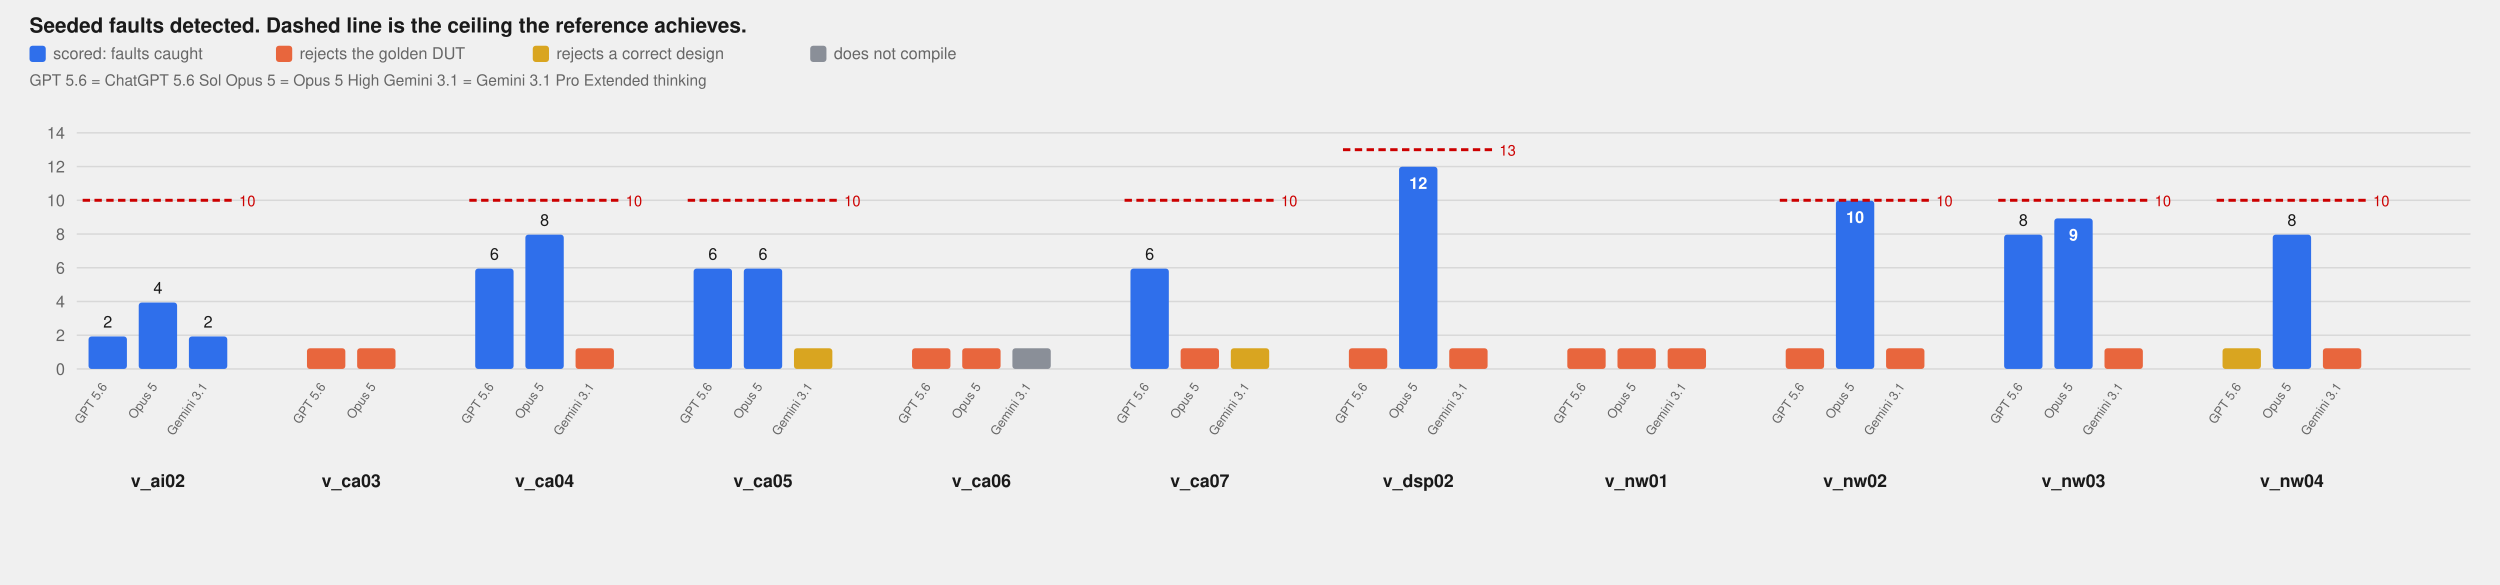
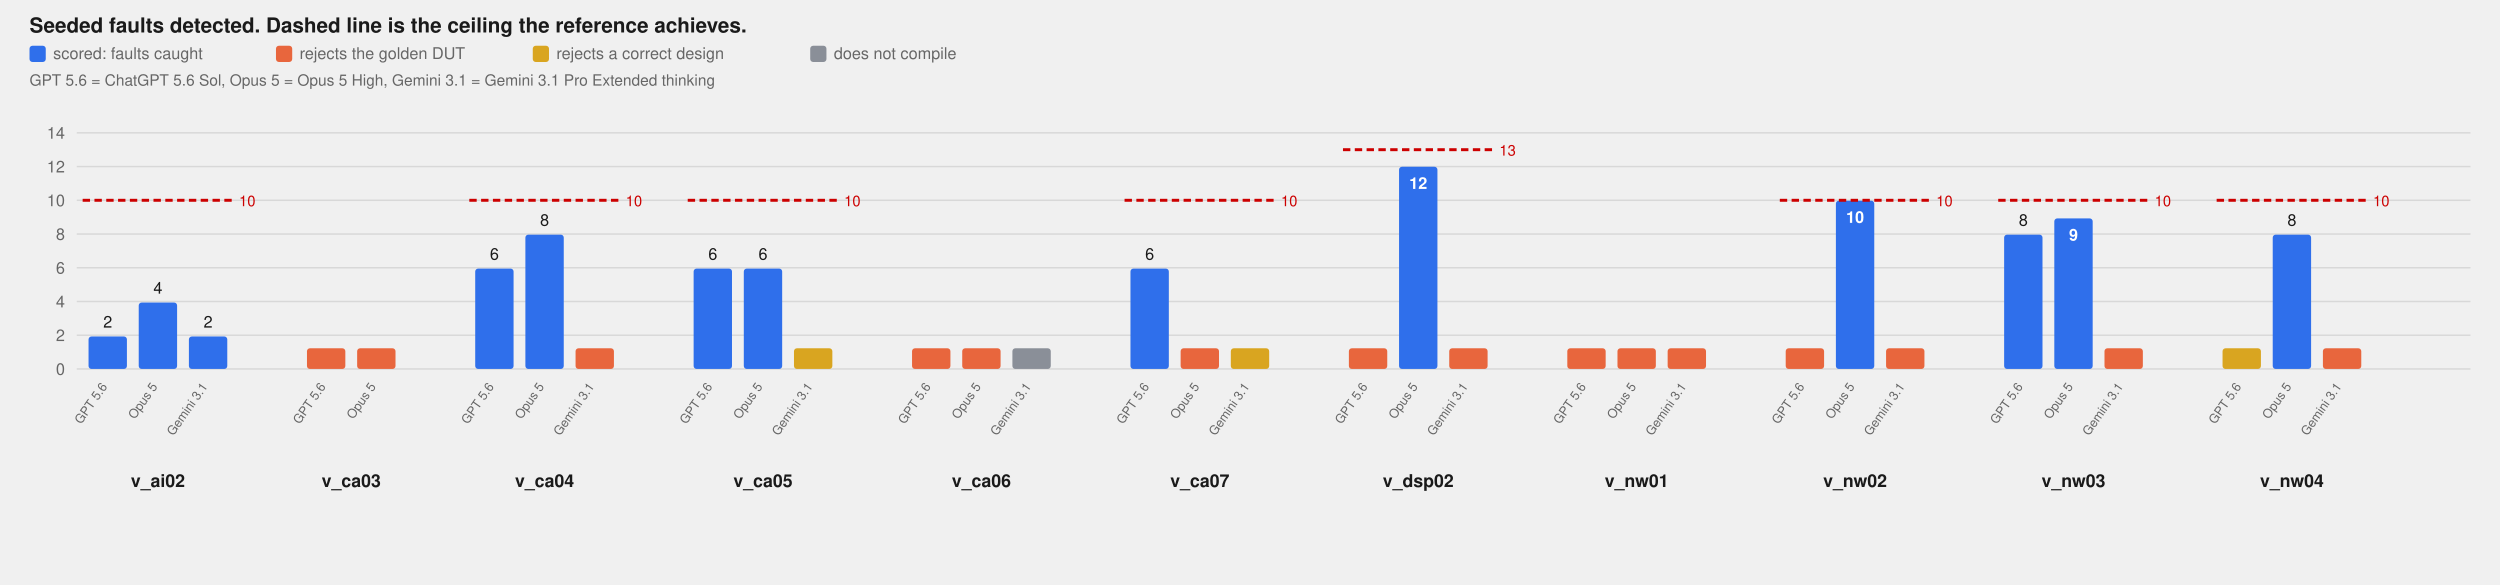
<svg xmlns="http://www.w3.org/2000/svg" viewBox="0 0 1694 396" font-family="-apple-system,BlinkMacSystemFont,Segoe UI,Helvetica,Arial,sans-serif">
  <rect width="1694" height="396" fill="none" />
  <line x1="52" y1="250.0" x2="1674" y2="250.0" stroke="#d8d8d8" stroke-width="1" />
  <text x="44" y="254.0" fill="#666" font-size="11" text-anchor="end">0</text>
  <line x1="52" y1="227.143" x2="1674" y2="227.143" stroke="#d8d8d8" stroke-width="1" />
  <text x="44" y="231.143" fill="#666" font-size="11" text-anchor="end">2</text>
  <line x1="52" y1="204.286" x2="1674" y2="204.286" stroke="#d8d8d8" stroke-width="1" />
  <text x="44" y="208.286" fill="#666" font-size="11" text-anchor="end">4</text>
  <line x1="52" y1="181.429" x2="1674" y2="181.429" stroke="#d8d8d8" stroke-width="1" />
  <text x="44" y="185.429" fill="#666" font-size="11" text-anchor="end">6</text>
  <line x1="52" y1="158.571" x2="1674" y2="158.571" stroke="#d8d8d8" stroke-width="1" />
  <text x="44" y="162.571" fill="#666" font-size="11" text-anchor="end">8</text>
  <line x1="52" y1="135.714" x2="1674" y2="135.714" stroke="#d8d8d8" stroke-width="1" />
  <text x="44" y="139.714" fill="#666" font-size="11" text-anchor="end">10</text>
  <line x1="52" y1="112.857" x2="1674" y2="112.857" stroke="#d8d8d8" stroke-width="1" />
  <text x="44" y="116.857" fill="#666" font-size="11" text-anchor="end">12</text>
  <line x1="52" y1="90.0" x2="1674" y2="90.0" stroke="#d8d8d8" stroke-width="1" />
  <text x="44" y="94.0" fill="#666" font-size="11" text-anchor="end">14</text>
  <rect x="60" y="228" width="26" height="22" rx="2" fill="#2f6feb" />
  <text x="73.0" y="222" fill="#1a1a1a" font-size="11" text-anchor="middle">2</text>
  <text x="73.0" y="262" fill="#666" font-size="8.5" text-anchor="end" transform="rotate(-55 73.0 262)">GPT 5.6</text>
  <rect x="94" y="205" width="26" height="45" rx="2" fill="#2f6feb" />
  <text x="107.0" y="199" fill="#1a1a1a" font-size="11" text-anchor="middle">4</text>
  <text x="107.0" y="262" fill="#666" font-size="8.5" text-anchor="end" transform="rotate(-55 107.0 262)">Opus 5</text>
  <rect x="128" y="228" width="26" height="22" rx="2" fill="#2f6feb" />
  <text x="141.0" y="222" fill="#1a1a1a" font-size="11" text-anchor="middle">2</text>
  <text x="141.0" y="262" fill="#666" font-size="8.5" text-anchor="end" transform="rotate(-55 141.0 262)">Gemini 3.1</text>
  <line x1="56" y1="135.714" x2="158" y2="135.714" stroke="#c00" stroke-width="2" stroke-dasharray="5,3" />
  <text x="162" y="139.714" fill="#c00" font-size="10">10</text>
  <text x="107.0" y="330" fill="#1a1a1a" font-size="12" font-weight="600" text-anchor="middle">v_ai02</text>
  <rect x="208" y="236" width="26" height="14" rx="2" fill="#e8663d" />
  <text x="221.0" y="262" fill="#666" font-size="8.5" text-anchor="end" transform="rotate(-55 221.0 262)">GPT 5.6</text>
  <rect x="242" y="236" width="26" height="14" rx="2" fill="#e8663d" />
  <text x="255.0" y="262" fill="#666" font-size="8.5" text-anchor="end" transform="rotate(-55 255.0 262)">Opus 5</text>
  <text x="238.0" y="330" fill="#1a1a1a" font-size="12" font-weight="600" text-anchor="middle">v_ca03</text>
  <rect x="322" y="182" width="26" height="68" rx="2" fill="#2f6feb" />
  <text x="335.0" y="176" fill="#1a1a1a" font-size="11" text-anchor="middle">6</text>
  <text x="335.0" y="262" fill="#666" font-size="8.5" text-anchor="end" transform="rotate(-55 335.0 262)">GPT 5.6</text>
  <rect x="356" y="159" width="26" height="91" rx="2" fill="#2f6feb" />
  <text x="369.0" y="153" fill="#1a1a1a" font-size="11" text-anchor="middle">8</text>
  <text x="369.0" y="262" fill="#666" font-size="8.5" text-anchor="end" transform="rotate(-55 369.0 262)">Opus 5</text>
  <rect x="390" y="236" width="26" height="14" rx="2" fill="#e8663d" />
  <text x="403.0" y="262" fill="#666" font-size="8.5" text-anchor="end" transform="rotate(-55 403.0 262)">Gemini 3.1</text>
  <line x1="318" y1="135.714" x2="420" y2="135.714" stroke="#c00" stroke-width="2" stroke-dasharray="5,3" />
  <text x="424" y="139.714" fill="#c00" font-size="10">10</text>
  <text x="369.0" y="330" fill="#1a1a1a" font-size="12" font-weight="600" text-anchor="middle">v_ca04</text>
  <rect x="470" y="182" width="26" height="68" rx="2" fill="#2f6feb" />
  <text x="483.0" y="176" fill="#1a1a1a" font-size="11" text-anchor="middle">6</text>
  <text x="483.0" y="262" fill="#666" font-size="8.5" text-anchor="end" transform="rotate(-55 483.0 262)">GPT 5.6</text>
  <rect x="504" y="182" width="26" height="68" rx="2" fill="#2f6feb" />
  <text x="517.0" y="176" fill="#1a1a1a" font-size="11" text-anchor="middle">6</text>
  <text x="517.0" y="262" fill="#666" font-size="8.5" text-anchor="end" transform="rotate(-55 517.0 262)">Opus 5</text>
  <rect x="538" y="236" width="26" height="14" rx="2" fill="#d9a520" />
  <text x="551.0" y="262" fill="#666" font-size="8.5" text-anchor="end" transform="rotate(-55 551.0 262)">Gemini 3.1</text>
  <line x1="466" y1="135.714" x2="568" y2="135.714" stroke="#c00" stroke-width="2" stroke-dasharray="5,3" />
  <text x="572" y="139.714" fill="#c00" font-size="10">10</text>
  <text x="517.0" y="330" fill="#1a1a1a" font-size="12" font-weight="600" text-anchor="middle">v_ca05</text>
  <rect x="618" y="236" width="26" height="14" rx="2" fill="#e8663d" />
  <text x="631.0" y="262" fill="#666" font-size="8.5" text-anchor="end" transform="rotate(-55 631.0 262)">GPT 5.6</text>
  <rect x="652" y="236" width="26" height="14" rx="2" fill="#e8663d" />
  <text x="665.0" y="262" fill="#666" font-size="8.5" text-anchor="end" transform="rotate(-55 665.0 262)">Opus 5</text>
  <rect x="686" y="236" width="26" height="14" rx="2" fill="#8a8f98" />
  <text x="699.0" y="262" fill="#666" font-size="8.5" text-anchor="end" transform="rotate(-55 699.0 262)">Gemini 3.1</text>
  <text x="665.0" y="330" fill="#1a1a1a" font-size="12" font-weight="600" text-anchor="middle">v_ca06</text>
  <rect x="766" y="182" width="26" height="68" rx="2" fill="#2f6feb" />
  <text x="779.0" y="176" fill="#1a1a1a" font-size="11" text-anchor="middle">6</text>
  <text x="779.0" y="262" fill="#666" font-size="8.5" text-anchor="end" transform="rotate(-55 779.0 262)">GPT 5.6</text>
  <rect x="800" y="236" width="26" height="14" rx="2" fill="#e8663d" />
  <text x="813.0" y="262" fill="#666" font-size="8.5" text-anchor="end" transform="rotate(-55 813.0 262)">Opus 5</text>
  <rect x="834" y="236" width="26" height="14" rx="2" fill="#d9a520" />
  <text x="847.0" y="262" fill="#666" font-size="8.5" text-anchor="end" transform="rotate(-55 847.0 262)">Gemini 3.1</text>
  <line x1="762" y1="135.714" x2="864" y2="135.714" stroke="#c00" stroke-width="2" stroke-dasharray="5,3" />
  <text x="868" y="139.714" fill="#c00" font-size="10">10</text>
  <text x="813.0" y="330" fill="#1a1a1a" font-size="12" font-weight="600" text-anchor="middle">v_ca07</text>
  <rect x="914" y="236" width="26" height="14" rx="2" fill="#e8663d" />
  <text x="927.0" y="262" fill="#666" font-size="8.5" text-anchor="end" transform="rotate(-55 927.0 262)">GPT 5.6</text>
  <rect x="948" y="113" width="26" height="137" rx="2" fill="#2f6feb" />
  <text x="961.0" y="128" fill="#ffffff" font-size="11" font-weight="600" text-anchor="middle">12</text>
  <text x="961.0" y="262" fill="#666" font-size="8.5" text-anchor="end" transform="rotate(-55 961.0 262)">Opus 5</text>
  <rect x="982" y="236" width="26" height="14" rx="2" fill="#e8663d" />
  <text x="995.0" y="262" fill="#666" font-size="8.5" text-anchor="end" transform="rotate(-55 995.0 262)">Gemini 3.1</text>
  <line x1="910" y1="101.429" x2="1012" y2="101.429" stroke="#c00" stroke-width="2" stroke-dasharray="5,3" />
  <text x="1016" y="105.429" fill="#c00" font-size="10">13</text>
  <text x="961.0" y="330" fill="#1a1a1a" font-size="12" font-weight="600" text-anchor="middle">v_dsp02</text>
  <rect x="1062" y="236" width="26" height="14" rx="2" fill="#e8663d" />
  <text x="1075.0" y="262" fill="#666" font-size="8.5" text-anchor="end" transform="rotate(-55 1075.0 262)">GPT 5.6</text>
  <rect x="1096" y="236" width="26" height="14" rx="2" fill="#e8663d" />
  <text x="1109.0" y="262" fill="#666" font-size="8.5" text-anchor="end" transform="rotate(-55 1109.0 262)">Opus 5</text>
  <rect x="1130" y="236" width="26" height="14" rx="2" fill="#e8663d" />
  <text x="1143.0" y="262" fill="#666" font-size="8.5" text-anchor="end" transform="rotate(-55 1143.0 262)">Gemini 3.1</text>
  <text x="1109.0" y="330" fill="#1a1a1a" font-size="12" font-weight="600" text-anchor="middle">v_nw01</text>
  <rect x="1210" y="236" width="26" height="14" rx="2" fill="#e8663d" />
  <text x="1223.0" y="262" fill="#666" font-size="8.5" text-anchor="end" transform="rotate(-55 1223.0 262)">GPT 5.6</text>
  <rect x="1244" y="136" width="26" height="114" rx="2" fill="#2f6feb" />
  <text x="1257.0" y="151" fill="#ffffff" font-size="11" font-weight="600" text-anchor="middle">10</text>
  <text x="1257.0" y="262" fill="#666" font-size="8.5" text-anchor="end" transform="rotate(-55 1257.0 262)">Opus 5</text>
  <rect x="1278" y="236" width="26" height="14" rx="2" fill="#e8663d" />
  <text x="1291.0" y="262" fill="#666" font-size="8.5" text-anchor="end" transform="rotate(-55 1291.0 262)">Gemini 3.1</text>
  <line x1="1206" y1="135.714" x2="1308" y2="135.714" stroke="#c00" stroke-width="2" stroke-dasharray="5,3" />
  <text x="1312" y="139.714" fill="#c00" font-size="10">10</text>
  <text x="1257.0" y="330" fill="#1a1a1a" font-size="12" font-weight="600" text-anchor="middle">v_nw02</text>
  <rect x="1358" y="159" width="26" height="91" rx="2" fill="#2f6feb" />
  <text x="1371.0" y="153" fill="#1a1a1a" font-size="11" text-anchor="middle">8</text>
  <text x="1371.0" y="262" fill="#666" font-size="8.5" text-anchor="end" transform="rotate(-55 1371.0 262)">GPT 5.6</text>
  <rect x="1392" y="148" width="26" height="102" rx="2" fill="#2f6feb" />
  <text x="1405.0" y="163" fill="#ffffff" font-size="11" font-weight="600" text-anchor="middle">9</text>
  <text x="1405.0" y="262" fill="#666" font-size="8.5" text-anchor="end" transform="rotate(-55 1405.0 262)">Opus 5</text>
  <rect x="1426" y="236" width="26" height="14" rx="2" fill="#e8663d" />
  <text x="1439.0" y="262" fill="#666" font-size="8.5" text-anchor="end" transform="rotate(-55 1439.0 262)">Gemini 3.1</text>
  <line x1="1354" y1="135.714" x2="1456" y2="135.714" stroke="#c00" stroke-width="2" stroke-dasharray="5,3" />
  <text x="1460" y="139.714" fill="#c00" font-size="10">10</text>
  <text x="1405.0" y="330" fill="#1a1a1a" font-size="12" font-weight="600" text-anchor="middle">v_nw03</text>
  <rect x="1506" y="236" width="26" height="14" rx="2" fill="#d9a520" />
  <text x="1519.0" y="262" fill="#666" font-size="8.5" text-anchor="end" transform="rotate(-55 1519.0 262)">GPT 5.6</text>
  <rect x="1540" y="159" width="26" height="91" rx="2" fill="#2f6feb" />
  <text x="1553.0" y="153" fill="#1a1a1a" font-size="11" text-anchor="middle">8</text>
  <text x="1553.0" y="262" fill="#666" font-size="8.5" text-anchor="end" transform="rotate(-55 1553.0 262)">Opus 5</text>
  <rect x="1574" y="236" width="26" height="14" rx="2" fill="#e8663d" />
  <text x="1587.0" y="262" fill="#666" font-size="8.5" text-anchor="end" transform="rotate(-55 1587.0 262)">Gemini 3.1</text>
  <line x1="1502" y1="135.714" x2="1604" y2="135.714" stroke="#c00" stroke-width="2" stroke-dasharray="5,3" />
  <text x="1608" y="139.714" fill="#c00" font-size="10">10</text>
  <text x="1553.0" y="330" fill="#1a1a1a" font-size="12" font-weight="600" text-anchor="middle">v_nw04</text>
  <text x="20" y="22" fill="#1a1a1a" font-size="14" font-weight="600">Seeded faults detected. Dashed line is the ceiling the reference achieves.</text>
  <rect x="20" y="31" width="11" height="11" rx="2" fill="#2f6feb" />
  <text x="36" y="40" fill="#666" font-size="11">scored: faults caught</text>
  <rect x="187.0" y="31" width="11" height="11" rx="2" fill="#e8663d" />
  <text x="203.0" y="40" fill="#666" font-size="11">rejects the golden DUT</text>
  <rect x="361.0" y="31" width="11" height="11" rx="2" fill="#d9a520" />
  <text x="377.0" y="40" fill="#666" font-size="11">rejects a correct design</text>
  <rect x="549.0" y="31" width="11" height="11" rx="2" fill="#8a8f98" />
  <text x="565.0" y="40" fill="#666" font-size="11">does not compile</text>
-   <text x="20" y="58" fill="#666" font-size="10.5">GPT 5.6 = ChatGPT 5.6 Sol   Opus 5 = Opus 5 High   Gemini 3.1 = Gemini 3.1 Pro Extended thinking</text>
+   <text x="20" y="58" fill="#666" font-size="10.5">GPT 5.6 = ChatGPT 5.6 Sol,   Opus 5 = Opus 5 High,   Gemini 3.1 = Gemini 3.1 Pro Extended thinking</text>
</svg>
